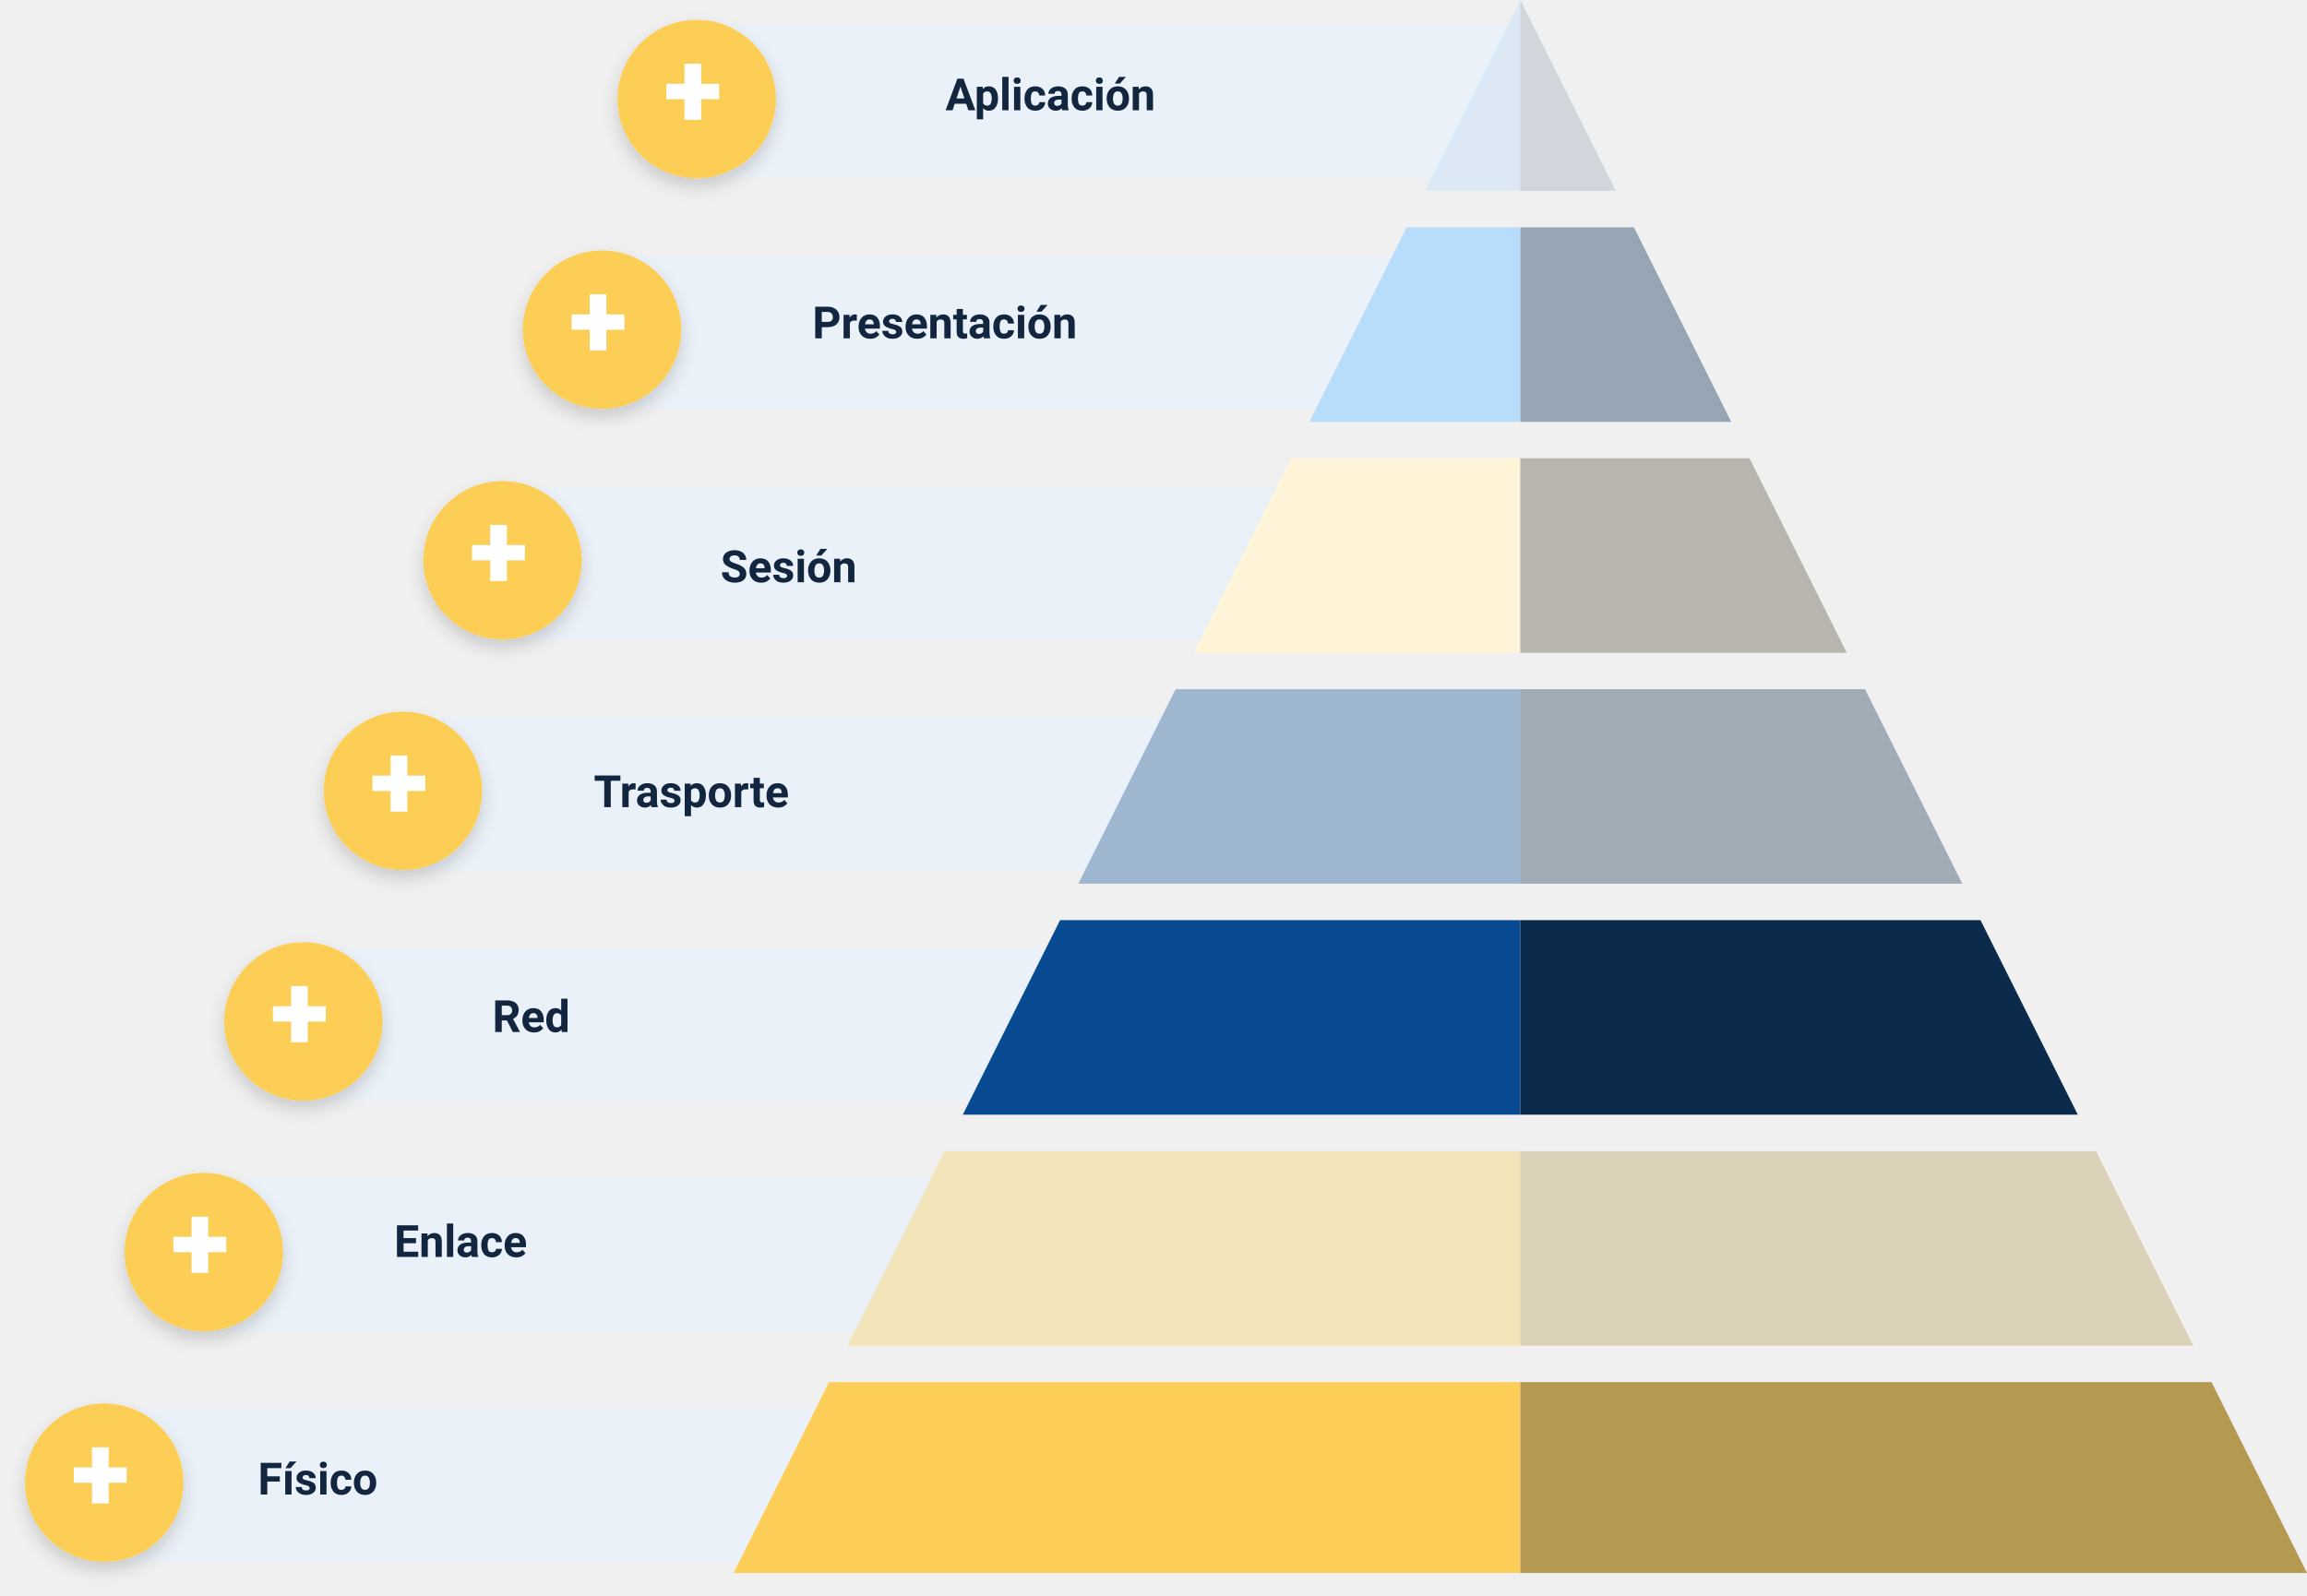
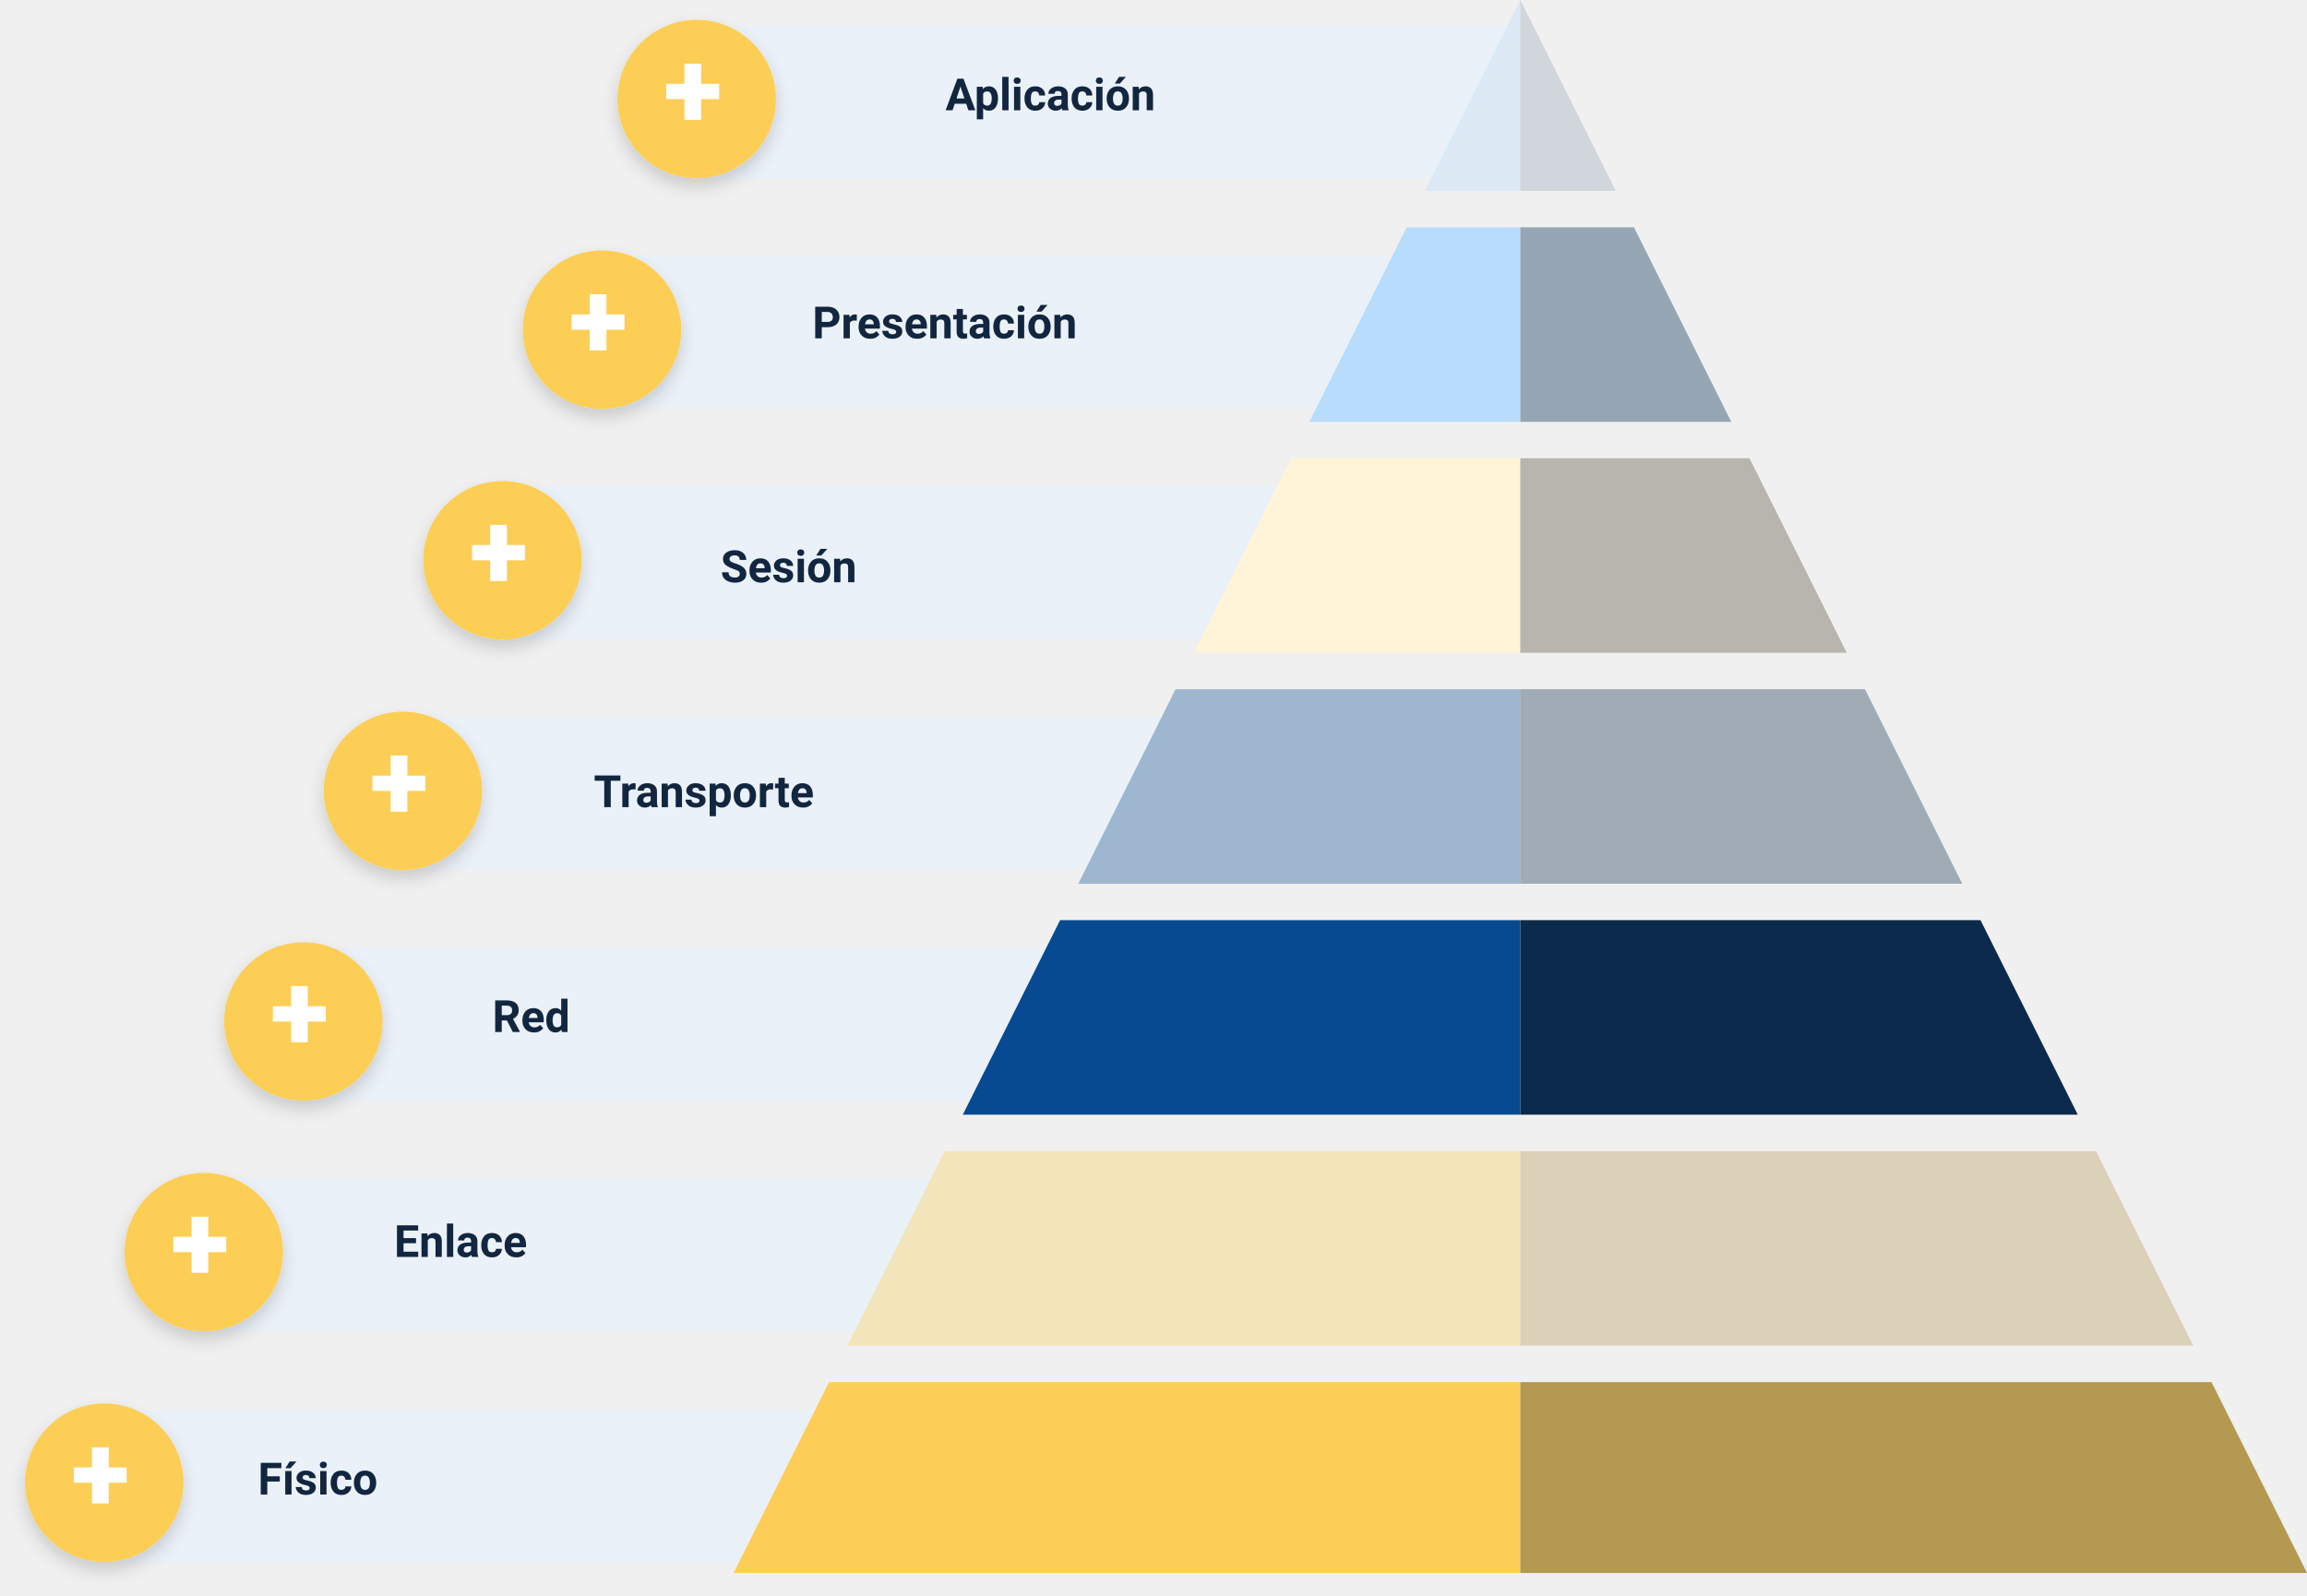
<svg xmlns="http://www.w3.org/2000/svg" width="829" height="573.394" viewBox="0 0 829 573.394">
  <defs>
    <filter id="Trazado_189144" x="212.9" y="1.129" width="74.928" height="74.928" filterUnits="userSpaceOnUse">
      <feOffset dy="3" input="SourceAlpha" />
      <feGaussianBlur stdDeviation="3" result="blur" />
      <feFlood flood-opacity="0.161" />
      <feComposite operator="in" in2="blur" />
      <feComposite in="SourceGraphic" />
    </filter>
    <filter id="Trazado_189144-2" x="178.868" y="84.02" width="74.928" height="74.928" filterUnits="userSpaceOnUse">
      <feOffset dy="3" input="SourceAlpha" />
      <feGaussianBlur stdDeviation="3" result="blur-2" />
      <feFlood flood-opacity="0.161" />
      <feComposite operator="in" in2="blur-2" />
      <feComposite in="SourceGraphic" />
    </filter>
    <filter id="Trazado_189144-3" x="143.094" y="166.908" width="74.928" height="74.928" filterUnits="userSpaceOnUse">
      <feOffset dy="3" input="SourceAlpha" />
      <feGaussianBlur stdDeviation="3" result="blur-3" />
      <feFlood flood-opacity="0.161" />
      <feComposite operator="in" in2="blur-3" />
      <feComposite in="SourceGraphic" />
    </filter>
    <filter id="Trazado_189144-4" x="107.319" y="249.798" width="74.928" height="74.928" filterUnits="userSpaceOnUse">
      <feOffset dy="3" input="SourceAlpha" />
      <feGaussianBlur stdDeviation="3" result="blur-4" />
      <feFlood flood-opacity="0.161" />
      <feComposite operator="in" in2="blur-4" />
      <feComposite in="SourceGraphic" />
    </filter>
    <filter id="Trazado_189144-5" x="71.548" y="332.688" width="74.928" height="74.928" filterUnits="userSpaceOnUse">
      <feOffset dy="3" input="SourceAlpha" />
      <feGaussianBlur stdDeviation="3" result="blur-5" />
      <feFlood flood-opacity="0.161" />
      <feComposite operator="in" in2="blur-5" />
      <feComposite in="SourceGraphic" />
    </filter>
    <filter id="Trazado_189144-6" x="35.773" y="415.576" width="74.928" height="74.928" filterUnits="userSpaceOnUse">
      <feOffset dy="3" input="SourceAlpha" />
      <feGaussianBlur stdDeviation="3" result="blur-6" />
      <feFlood flood-opacity="0.161" />
      <feComposite operator="in" in2="blur-6" />
      <feComposite in="SourceGraphic" />
    </filter>
    <filter id="Trazado_189144-7" x="0" y="498.466" width="74.928" height="74.928" filterUnits="userSpaceOnUse">
      <feOffset dy="3" input="SourceAlpha" />
      <feGaussianBlur stdDeviation="3" result="blur-7" />
      <feFlood flood-opacity="0.161" />
      <feComposite operator="in" in2="blur-7" />
      <feComposite in="SourceGraphic" />
    </filter>
  </defs>
-   <g id="Grupo_128447" data-name="Grupo 128447" transform="translate(-325.334 -6142)">
-     <g id="Grupo_128440" data-name="Grupo 128440" transform="translate(547.234 6146.852)">
-       <path id="Trazado_116940" data-name="Trazado 116940" d="M1417.378,216.528H1125.271a27.411,27.411,0,1,0,0,54.822h264.7Z" transform="translate(-1096.121 -212.145)" fill="#ebf1f8" />
-       <g id="Grupo_128433" data-name="Grupo 128433" transform="translate(0 0)">
-         <g id="Grupo_111876" data-name="Grupo 111876">
-           <g transform="matrix(1, 0, 0, 1, -221.9, -4.85)" filter="url(#Trazado_189144)">
-             <path id="Trazado_189144-8" data-name="Trazado 189144" d="M28.464,0A28.464,28.464,0,1,1,0,28.464,28.464,28.464,0,0,1,28.464,0Z" transform="translate(221.9 7.13)" fill="#fcce57" />
+   <g id="Grupo_128585" data-name="Grupo 128585" transform="translate(-381 -6229)">
+     <g id="Grupo_128447" data-name="Grupo 128447" transform="translate(55.666 87)">
+       <g id="Grupo_128440" data-name="Grupo 128440" transform="translate(547.234 6146.852)">
+         <path id="Trazado_116940" data-name="Trazado 116940" d="M1417.378,216.528H1125.271a27.411,27.411,0,1,0,0,54.822h264.7Z" transform="translate(-1096.121 -212.145)" fill="#ebf1f8" />
+         <g id="Grupo_128433" data-name="Grupo 128433" transform="translate(0 0)">
+           <g id="Grupo_111876" data-name="Grupo 111876">
+             <g transform="matrix(1, 0, 0, 1, -221.9, -4.85)" filter="url(#Trazado_189144)">
+               <path id="Trazado_189144-8" data-name="Trazado 189144" d="M28.464,0A28.464,28.464,0,1,1,0,28.464,28.464,28.464,0,0,1,28.464,0Z" transform="translate(221.9 7.13)" fill="#fcce57" />
+             </g>
+             <text id="_" data-name="+" transform="translate(27.078 41)" fill="#fff" font-size="39" font-family="Roboto-Black, Roboto" font-weight="800">
+               <tspan x="-10.417" y="0">+</tspan>
+             </text>
          </g>
-           <text id="_" data-name="+" transform="translate(27.078 41)" fill="#fff" font-size="39" font-family="Roboto-Black, Roboto" font-weight="800">
-             <tspan x="-10.417" y="0">+</tspan>
-           </text>
        </g>
      </g>
-     </g>
-     <g id="Grupo_128441" data-name="Grupo 128441" transform="translate(513.202 6229.743)">
-       <path id="Trazado_116941" data-name="Trazado 116941" d="M1398.04,248.195H1111.605a27.411,27.411,0,1,0,0,54.822h259.023Z" transform="translate(-1084.194 -243.812)" fill="#ebf1f8" />
-       <g id="Grupo_128434" data-name="Grupo 128434" transform="translate(0 0)">
-         <g id="Grupo_111876-2" data-name="Grupo 111876">
-           <g transform="matrix(1, 0, 0, 1, -187.87, -87.74)" filter="url(#Trazado_189144-2)">
-             <path id="Trazado_189144-9" data-name="Trazado 189144" d="M28.464,0A28.464,28.464,0,1,1,0,28.464,28.464,28.464,0,0,1,28.464,0Z" transform="translate(187.87 90.02)" fill="#fcce57" />
+       <g id="Grupo_128441" data-name="Grupo 128441" transform="translate(513.202 6229.743)">
+         <path id="Trazado_116941" data-name="Trazado 116941" d="M1398.04,248.195H1111.605a27.411,27.411,0,1,0,0,54.822h259.023Z" transform="translate(-1084.194 -243.812)" fill="#ebf1f8" />
+         <g id="Grupo_128434" data-name="Grupo 128434" transform="translate(0 0)">
+           <g id="Grupo_111876-2" data-name="Grupo 111876">
+             <g transform="matrix(1, 0, 0, 1, -187.87, -87.74)" filter="url(#Trazado_189144-2)">
+               <path id="Trazado_189144-9" data-name="Trazado 189144" d="M28.464,0A28.464,28.464,0,1,1,0,28.464,28.464,28.464,0,0,1,28.464,0Z" transform="translate(187.87 90.02)" fill="#fcce57" />
+             </g>
+             <text id="_2" data-name="+" transform="translate(27.078 41)" fill="#fff" font-size="39" font-family="Roboto-Black, Roboto" font-weight="800">
+               <tspan x="-10.417" y="0">+</tspan>
+             </text>
          </g>
-           <text id="_2" data-name="+" transform="translate(27.078 41)" fill="#fff" font-size="39" font-family="Roboto-Black, Roboto" font-weight="800">
-             <tspan x="-10.417" y="0">+</tspan>
-           </text>
        </g>
      </g>
-     </g>
-     <g id="Grupo_128442" data-name="Grupo 128442" transform="translate(477.428 6312.631)">
-       <path id="Trazado_116942" data-name="Trazado 116942" d="M1378.7,279.862H1097.938a27.41,27.41,0,1,0,0,54.82h253.353Z" transform="translate(-1070.527 -275.477)" fill="#ebf1f8" />
-       <g id="Grupo_128435" data-name="Grupo 128435" transform="translate(0 0)">
-         <g id="Grupo_111876-3" data-name="Grupo 111876">
-           <g transform="matrix(1, 0, 0, 1, -152.09, -170.63)" filter="url(#Trazado_189144-3)">
-             <path id="Trazado_189144-10" data-name="Trazado 189144" d="M28.464,0A28.464,28.464,0,1,1,0,28.464,28.464,28.464,0,0,1,28.464,0Z" transform="translate(152.09 172.91)" fill="#fcce57" />
+       <g id="Grupo_128442" data-name="Grupo 128442" transform="translate(477.428 6312.631)">
+         <path id="Trazado_116942" data-name="Trazado 116942" d="M1378.7,279.862H1097.938a27.41,27.41,0,1,0,0,54.82h253.353Z" transform="translate(-1070.527 -275.477)" fill="#ebf1f8" />
+         <g id="Grupo_128435" data-name="Grupo 128435" transform="translate(0 0)">
+           <g id="Grupo_111876-3" data-name="Grupo 111876">
+             <g transform="matrix(1, 0, 0, 1, -152.09, -170.63)" filter="url(#Trazado_189144-3)">
+               <path id="Trazado_189144-10" data-name="Trazado 189144" d="M28.464,0A28.464,28.464,0,1,1,0,28.464,28.464,28.464,0,0,1,28.464,0Z" transform="translate(152.09 172.91)" fill="#fcce57" />
+             </g>
+             <text id="_3" data-name="+" transform="translate(27.078 41)" fill="#fff" font-size="39" font-family="Roboto-Black, Roboto" font-weight="800">
+               <tspan x="-10.417" y="0">+</tspan>
+             </text>
          </g>
-           <text id="_3" data-name="+" transform="translate(27.078 41)" fill="#fff" font-size="39" font-family="Roboto-Black, Roboto" font-weight="800">
-             <tspan x="-10.417" y="0">+</tspan>
-           </text>
        </g>
      </g>
-     </g>
-     <g id="Grupo_128443" data-name="Grupo 128443" transform="translate(441.653 6395.521)">
-       <path id="Trazado_116944" data-name="Trazado 116944" d="M1359.363,311.528H1084.271a27.411,27.411,0,1,0,0,54.822h247.681Z" transform="translate(-1056.86 -307.145)" fill="#ebf1f8" />
-       <g id="Grupo_128436" data-name="Grupo 128436" transform="translate(0 0)">
-         <g id="Grupo_111876-4" data-name="Grupo 111876">
-           <g transform="matrix(1, 0, 0, 1, -116.32, -253.52)" filter="url(#Trazado_189144-4)">
-             <path id="Trazado_189144-11" data-name="Trazado 189144" d="M28.464,0A28.464,28.464,0,1,1,0,28.464,28.464,28.464,0,0,1,28.464,0Z" transform="translate(116.32 255.8)" fill="#fcce57" />
+       <g id="Grupo_128443" data-name="Grupo 128443" transform="translate(441.653 6395.521)">
+         <path id="Trazado_116944" data-name="Trazado 116944" d="M1359.363,311.528H1084.271a27.411,27.411,0,1,0,0,54.822h247.681Z" transform="translate(-1056.86 -307.145)" fill="#ebf1f8" />
+         <g id="Grupo_128436" data-name="Grupo 128436" transform="translate(0 0)">
+           <g id="Grupo_111876-4" data-name="Grupo 111876">
+             <g transform="matrix(1, 0, 0, 1, -116.32, -253.52)" filter="url(#Trazado_189144-4)">
+               <path id="Trazado_189144-11" data-name="Trazado 189144" d="M28.464,0A28.464,28.464,0,1,1,0,28.464,28.464,28.464,0,0,1,28.464,0Z" transform="translate(116.32 255.8)" fill="#fcce57" />
+             </g>
+             <text id="_4" data-name="+" transform="translate(27.078 41)" fill="#fff" font-size="39" font-family="Roboto-Black, Roboto" font-weight="800">
+               <tspan x="-10.417" y="0">+</tspan>
+             </text>
          </g>
-           <text id="_4" data-name="+" transform="translate(27.078 41)" fill="#fff" font-size="39" font-family="Roboto-Black, Roboto" font-weight="800">
-             <tspan x="-10.417" y="0">+</tspan>
-           </text>
        </g>
      </g>
-     </g>
-     <g id="Grupo_128444" data-name="Grupo 128444" transform="translate(405.882 6478.411)">
-       <path id="Trazado_116943" data-name="Trazado 116943" d="M1340.025,343.195h-269.42a27.411,27.411,0,1,0,0,54.822h242.009Z" transform="translate(-1043.194 -338.812)" fill="#ebf1f8" />
-       <g id="Grupo_128437" data-name="Grupo 128437" transform="translate(0 0)">
-         <g id="Grupo_111876-5" data-name="Grupo 111876">
-           <g transform="matrix(1, 0, 0, 1, -80.55, -336.41)" filter="url(#Trazado_189144-5)">
-             <path id="Trazado_189144-12" data-name="Trazado 189144" d="M28.464,0A28.464,28.464,0,1,1,0,28.464,28.464,28.464,0,0,1,28.464,0Z" transform="translate(80.55 338.69)" fill="#fcce57" />
+       <g id="Grupo_128444" data-name="Grupo 128444" transform="translate(405.882 6478.411)">
+         <path id="Trazado_116943" data-name="Trazado 116943" d="M1340.025,343.195h-269.42a27.411,27.411,0,1,0,0,54.822h242.009Z" transform="translate(-1043.194 -338.812)" fill="#ebf1f8" />
+         <g id="Grupo_128437" data-name="Grupo 128437" transform="translate(0 0)">
+           <g id="Grupo_111876-5" data-name="Grupo 111876">
+             <g transform="matrix(1, 0, 0, 1, -80.55, -336.41)" filter="url(#Trazado_189144-5)">
+               <path id="Trazado_189144-12" data-name="Trazado 189144" d="M28.464,0A28.464,28.464,0,1,1,0,28.464,28.464,28.464,0,0,1,28.464,0Z" transform="translate(80.55 338.69)" fill="#fcce57" />
+             </g>
+             <text id="_5" data-name="+" transform="translate(27.078 41)" fill="#fff" font-size="39" font-family="Roboto-Black, Roboto" font-weight="800">
+               <tspan x="-10.417" y="0">+</tspan>
+             </text>
          </g>
-           <text id="_5" data-name="+" transform="translate(27.078 41)" fill="#fff" font-size="39" font-family="Roboto-Black, Roboto" font-weight="800">
-             <tspan x="-10.417" y="0">+</tspan>
-           </text>
        </g>
      </g>
-     </g>
-     <g id="Grupo_128445" data-name="Grupo 128445" transform="translate(370.108 6561.299)">
-       <path id="Trazado_116945" data-name="Trazado 116945" d="M1320.689,374.862h-263.75a27.41,27.41,0,1,0,0,54.82h236.339Z" transform="translate(-1029.527 -370.477)" fill="#ebf1f8" />
-       <g id="Grupo_128438" data-name="Grupo 128438" transform="translate(0 0)">
-         <g id="Grupo_111876-6" data-name="Grupo 111876">
-           <g transform="matrix(1, 0, 0, 1, -44.77, -419.3)" filter="url(#Trazado_189144-6)">
-             <path id="Trazado_189144-13" data-name="Trazado 189144" d="M28.464,0A28.464,28.464,0,1,1,0,28.464,28.464,28.464,0,0,1,28.464,0Z" transform="translate(44.77 421.58)" fill="#fcce57" />
+       <g id="Grupo_128445" data-name="Grupo 128445" transform="translate(370.108 6561.299)">
+         <path id="Trazado_116945" data-name="Trazado 116945" d="M1320.689,374.862h-263.75a27.41,27.41,0,1,0,0,54.82h236.339Z" transform="translate(-1029.527 -370.477)" fill="#ebf1f8" />
+         <g id="Grupo_128438" data-name="Grupo 128438" transform="translate(0 0)">
+           <g id="Grupo_111876-6" data-name="Grupo 111876">
+             <g transform="matrix(1, 0, 0, 1, -44.77, -419.3)" filter="url(#Trazado_189144-6)">
+               <path id="Trazado_189144-13" data-name="Trazado 189144" d="M28.464,0A28.464,28.464,0,1,1,0,28.464,28.464,28.464,0,0,1,28.464,0Z" transform="translate(44.77 421.58)" fill="#fcce57" />
+             </g>
+             <text id="_6" data-name="+" transform="translate(27.078 41)" fill="#fff" font-size="39" font-family="Roboto-Black, Roboto" font-weight="800">
+               <tspan x="-10.417" y="0">+</tspan>
+             </text>
          </g>
-           <text id="_6" data-name="+" transform="translate(27.078 41)" fill="#fff" font-size="39" font-family="Roboto-Black, Roboto" font-weight="800">
-             <tspan x="-10.417" y="0">+</tspan>
-           </text>
        </g>
      </g>
-     </g>
-     <g id="Grupo_128446" data-name="Grupo 128446" transform="translate(334.334 6644.188)">
-       <path id="Trazado_116946" data-name="Trazado 116946" d="M1301.349,406.528H1043.271a27.411,27.411,0,1,0,0,54.822h230.667Z" transform="translate(-1015.86 -402.145)" fill="#ebf1f8" />
-       <g id="Grupo_128439" data-name="Grupo 128439" transform="translate(0 0)">
-         <g id="Grupo_111876-7" data-name="Grupo 111876" transform="translate(0)">
-           <g transform="matrix(1, 0, 0, 1, -9, -502.19)" filter="url(#Trazado_189144-7)">
-             <path id="Trazado_189144-14" data-name="Trazado 189144" d="M28.464,0A28.464,28.464,0,1,1,0,28.464,28.464,28.464,0,0,1,28.464,0Z" transform="translate(9 504.47)" fill="#fcce57" />
+       <g id="Grupo_128446" data-name="Grupo 128446" transform="translate(334.334 6644.188)">
+         <path id="Trazado_116946" data-name="Trazado 116946" d="M1301.349,406.528H1043.271a27.411,27.411,0,1,0,0,54.822h230.667Z" transform="translate(-1015.86 -402.145)" fill="#ebf1f8" />
+         <g id="Grupo_128439" data-name="Grupo 128439" transform="translate(0 0)">
+           <g id="Grupo_111876-7" data-name="Grupo 111876" transform="translate(0)">
+             <g transform="matrix(1, 0, 0, 1, -9, -502.19)" filter="url(#Trazado_189144-7)">
+               <path id="Trazado_189144-14" data-name="Trazado 189144" d="M28.464,0A28.464,28.464,0,1,1,0,28.464,28.464,28.464,0,0,1,28.464,0Z" transform="translate(9 504.47)" fill="#fcce57" />
+             </g>
+             <text id="_7" data-name="+" transform="translate(27.078 41)" fill="#fff" font-size="39" font-family="Roboto-Black, Roboto" font-weight="800">
+               <tspan x="-10.417" y="0">+</tspan>
+             </text>
          </g>
-           <text id="_7" data-name="+" transform="translate(27.078 41)" fill="#fff" font-size="39" font-family="Roboto-Black, Roboto" font-weight="800">
-             <tspan x="-10.417" y="0">+</tspan>
-           </text>
        </g>
      </g>
+       <g id="Grupo_128430" data-name="Grupo 128430" transform="translate(588.941 6142)">
+         <g id="Grupo_110994" data-name="Grupo 110994" transform="translate(0 0)">
+           <g id="Grupo_110993" data-name="Grupo 110993">
+             <path id="Trazado_116926" data-name="Trazado 116926" d="M1227.319,244.958l-34.964,69.928h75.816V244.958Z" transform="translate(-985.474 -163.254)" fill="#b8dcfb" />
+             <path id="Trazado_116927" data-name="Trazado 116927" d="M1211.46,276.673,1176.5,346.6H1293.82V276.673Z" transform="translate(-1011.124 -111.954)" fill="#fff4d8" />
+             <path id="Trazado_116928" data-name="Trazado 116928" d="M1179.746,340.1l-34.963,69.925H1345.12V340.1Z" transform="translate(-1062.424 -9.354)" fill="#084a92" />
+             <path id="Trazado_116929" data-name="Trazado 116929" d="M1195.6,308.387l-34.964,69.928h158.83V308.387Z" transform="translate(-1036.774 -60.655)" fill="#084a92" opacity="0.35" style="isolation: isolate" />
+             <path id="Trazado_116930" data-name="Trazado 116930" d="M1163.89,371.816l-34.964,69.928h241.845V371.816Z" transform="translate(-1088.074 41.945)" fill="#fcce57" opacity="0.35" style="isolation: isolate" />
+             <path id="Trazado_116931" data-name="Trazado 116931" d="M1147.627,403.531l-34.308,68.616h282.7V403.531Z" transform="translate(-1113.319 93.245)" fill="#fcce57" />
+             <path id="Trazado_116932" data-name="Trazado 116932" d="M1208.212,282.361h34.308V213.745Z" transform="translate(-959.824 -213.745)" fill="#b8dcfb" opacity="0.35" style="isolation: isolate" />
+           </g>
+         </g>
+         <path id="Trazado_116933" data-name="Trazado 116933" d="M1262.171,244.958h-40.852v69.928h75.816Z" transform="translate(-938.623 -163.254)" fill="#96a6b4" />
+         <path id="Trazado_116934" data-name="Trazado 116934" d="M1303.679,276.673h-82.36V346.6h117.322Z" transform="translate(-938.623 -111.954)" fill="#b8b5ae" />
+         <path id="Trazado_116935" data-name="Trazado 116935" d="M1386.693,340.1H1221.319v69.925h200.337Z" transform="translate(-938.623 -9.354)" fill="#0c2a4b" />
+         <path id="Trazado_116936" data-name="Trazado 116936" d="M1345.185,308.387H1221.319v69.928h158.83Z" transform="translate(-938.623 -60.655)" fill="#0c2a4b" opacity="0.35" style="isolation: isolate" />
+         <path id="Trazado_116937" data-name="Trazado 116937" d="M1428.2,371.816h-206.88v69.928h241.844Z" transform="translate(-938.623 41.945)" fill="#b59951" opacity="0.35" style="isolation: isolate" />
+         <path id="Trazado_116938" data-name="Trazado 116938" d="M1469.707,403.531H1221.319v68.616h282.7Z" transform="translate(-938.623 93.245)" fill="#b59951" />
+         <path id="Trazado_116939" data-name="Trazado 116939" d="M1221.319,213.745v68.616h34.308Z" transform="translate(-938.623 -213.745)" fill="#96a6b4" opacity="0.35" style="isolation: isolate" />
+       </g>
+       <text id="Aplicación" transform="translate(665.076 6181.64)" fill="#12263f" font-size="16" font-family="Roboto-Bold, Roboto" font-weight="700">
+         <tspan x="0" y="0">Aplicación</tspan>
+       </text>
+       <text id="Presentación" transform="translate(617.256 6263.616)" fill="#12263f" font-size="16" font-family="Roboto-Bold, Roboto" font-weight="700">
+         <tspan x="0" y="0">Presentación</tspan>
+       </text>
+       <text id="Sesión" transform="translate(584.238 6351.286)" fill="#12263f" font-size="16" font-family="Roboto-Bold, Roboto" font-weight="700">
+         <tspan x="0" y="0">Sesión</tspan>
+       </text>
+       <text id="Transporte" transform="translate(538.695 6432.124)" fill="#12263f" font-size="16" font-family="Roboto-Bold, Roboto" font-weight="700">
+         <tspan x="0" y="0">Transporte</tspan>
+       </text>
+       <text id="Red" transform="translate(502.261 6512.961)" fill="#12263f" font-size="16" font-family="Roboto-Bold, Roboto" font-weight="700">
+         <tspan x="0" y="0">Red</tspan>
+       </text>
+       <text id="Enlace" transform="translate(466.966 6593.8)" fill="#12263f" font-size="16" font-family="Roboto-Bold, Roboto" font-weight="700">
+         <tspan x="0" y="0">Enlace</tspan>
+       </text>
+       <text id="Físico" transform="translate(418.008 6679.191)" fill="#12263f" font-size="16" font-family="Roboto-Bold, Roboto" font-weight="700">
+         <tspan x="0" y="0">Físico</tspan>
+       </text>
    </g>
-     <g id="Grupo_128430" data-name="Grupo 128430" transform="translate(588.941 6142)">
-       <g id="Grupo_110994" data-name="Grupo 110994" transform="translate(0 0)">
-         <g id="Grupo_110993" data-name="Grupo 110993">
-           <path id="Trazado_116926" data-name="Trazado 116926" d="M1227.319,244.958l-34.964,69.928h75.816V244.958Z" transform="translate(-985.474 -163.254)" fill="#b8dcfb" />
-           <path id="Trazado_116927" data-name="Trazado 116927" d="M1211.46,276.673,1176.5,346.6H1293.82V276.673Z" transform="translate(-1011.124 -111.954)" fill="#fff4d8" />
-           <path id="Trazado_116928" data-name="Trazado 116928" d="M1179.746,340.1l-34.963,69.925H1345.12V340.1Z" transform="translate(-1062.424 -9.354)" fill="#084a92" />
-           <path id="Trazado_116929" data-name="Trazado 116929" d="M1195.6,308.387l-34.964,69.928h158.83V308.387Z" transform="translate(-1036.774 -60.655)" fill="#084a92" opacity="0.35" style="isolation: isolate" />
-           <path id="Trazado_116930" data-name="Trazado 116930" d="M1163.89,371.816l-34.964,69.928h241.845V371.816Z" transform="translate(-1088.074 41.945)" fill="#fcce57" opacity="0.35" style="isolation: isolate" />
-           <path id="Trazado_116931" data-name="Trazado 116931" d="M1147.627,403.531l-34.308,68.616h282.7V403.531Z" transform="translate(-1113.319 93.245)" fill="#fcce57" />
-           <path id="Trazado_116932" data-name="Trazado 116932" d="M1208.212,282.361h34.308V213.745Z" transform="translate(-959.824 -213.745)" fill="#b8dcfb" opacity="0.35" style="isolation: isolate" />
-         </g>
-       </g>
-       <path id="Trazado_116933" data-name="Trazado 116933" d="M1262.171,244.958h-40.852v69.928h75.816Z" transform="translate(-938.623 -163.254)" fill="#96a6b4" />
-       <path id="Trazado_116934" data-name="Trazado 116934" d="M1303.679,276.673h-82.36V346.6h117.322Z" transform="translate(-938.623 -111.954)" fill="#b8b5ae" />
-       <path id="Trazado_116935" data-name="Trazado 116935" d="M1386.693,340.1H1221.319v69.925h200.337Z" transform="translate(-938.623 -9.354)" fill="#0c2a4b" />
-       <path id="Trazado_116936" data-name="Trazado 116936" d="M1345.185,308.387H1221.319v69.928h158.83Z" transform="translate(-938.623 -60.655)" fill="#0c2a4b" opacity="0.35" style="isolation: isolate" />
-       <path id="Trazado_116937" data-name="Trazado 116937" d="M1428.2,371.816h-206.88v69.928h241.844Z" transform="translate(-938.623 41.945)" fill="#b59951" opacity="0.35" style="isolation: isolate" />
-       <path id="Trazado_116938" data-name="Trazado 116938" d="M1469.707,403.531H1221.319v68.616h282.7Z" transform="translate(-938.623 93.245)" fill="#b59951" />
-       <path id="Trazado_116939" data-name="Trazado 116939" d="M1221.319,213.745v68.616h34.308Z" transform="translate(-938.623 -213.745)" fill="#96a6b4" opacity="0.35" style="isolation: isolate" />
-     </g>
-     <text id="Aplicación" transform="translate(665.076 6181.64)" fill="#12263f" font-size="16" font-family="Roboto-Bold, Roboto" font-weight="700">
-       <tspan x="0" y="0">Aplicación</tspan>
-     </text>
-     <text id="Presentación" transform="translate(617.256 6263.616)" fill="#12263f" font-size="16" font-family="Roboto-Bold, Roboto" font-weight="700">
-       <tspan x="0" y="0">Presentación</tspan>
-     </text>
-     <text id="Sesión" transform="translate(584.238 6351.286)" fill="#12263f" font-size="16" font-family="Roboto-Bold, Roboto" font-weight="700">
-       <tspan x="0" y="0">Sesión</tspan>
-     </text>
-     <text id="Trasporte" transform="translate(538.695 6432.124)" fill="#12263f" font-size="16" font-family="Roboto-Bold, Roboto" font-weight="700">
-       <tspan x="0" y="0">Trasporte</tspan>
-     </text>
-     <text id="Red" transform="translate(502.261 6512.961)" fill="#12263f" font-size="16" font-family="Roboto-Bold, Roboto" font-weight="700">
-       <tspan x="0" y="0">Red</tspan>
-     </text>
-     <text id="Enlace" transform="translate(466.966 6593.8)" fill="#12263f" font-size="16" font-family="Roboto-Bold, Roboto" font-weight="700">
-       <tspan x="0" y="0">Enlace</tspan>
-     </text>
-     <text id="Físico" transform="translate(418.008 6679.191)" fill="#12263f" font-size="16" font-family="Roboto-Bold, Roboto" font-weight="700">
-       <tspan x="0" y="0">Físico</tspan>
-     </text>
  </g>
</svg>
